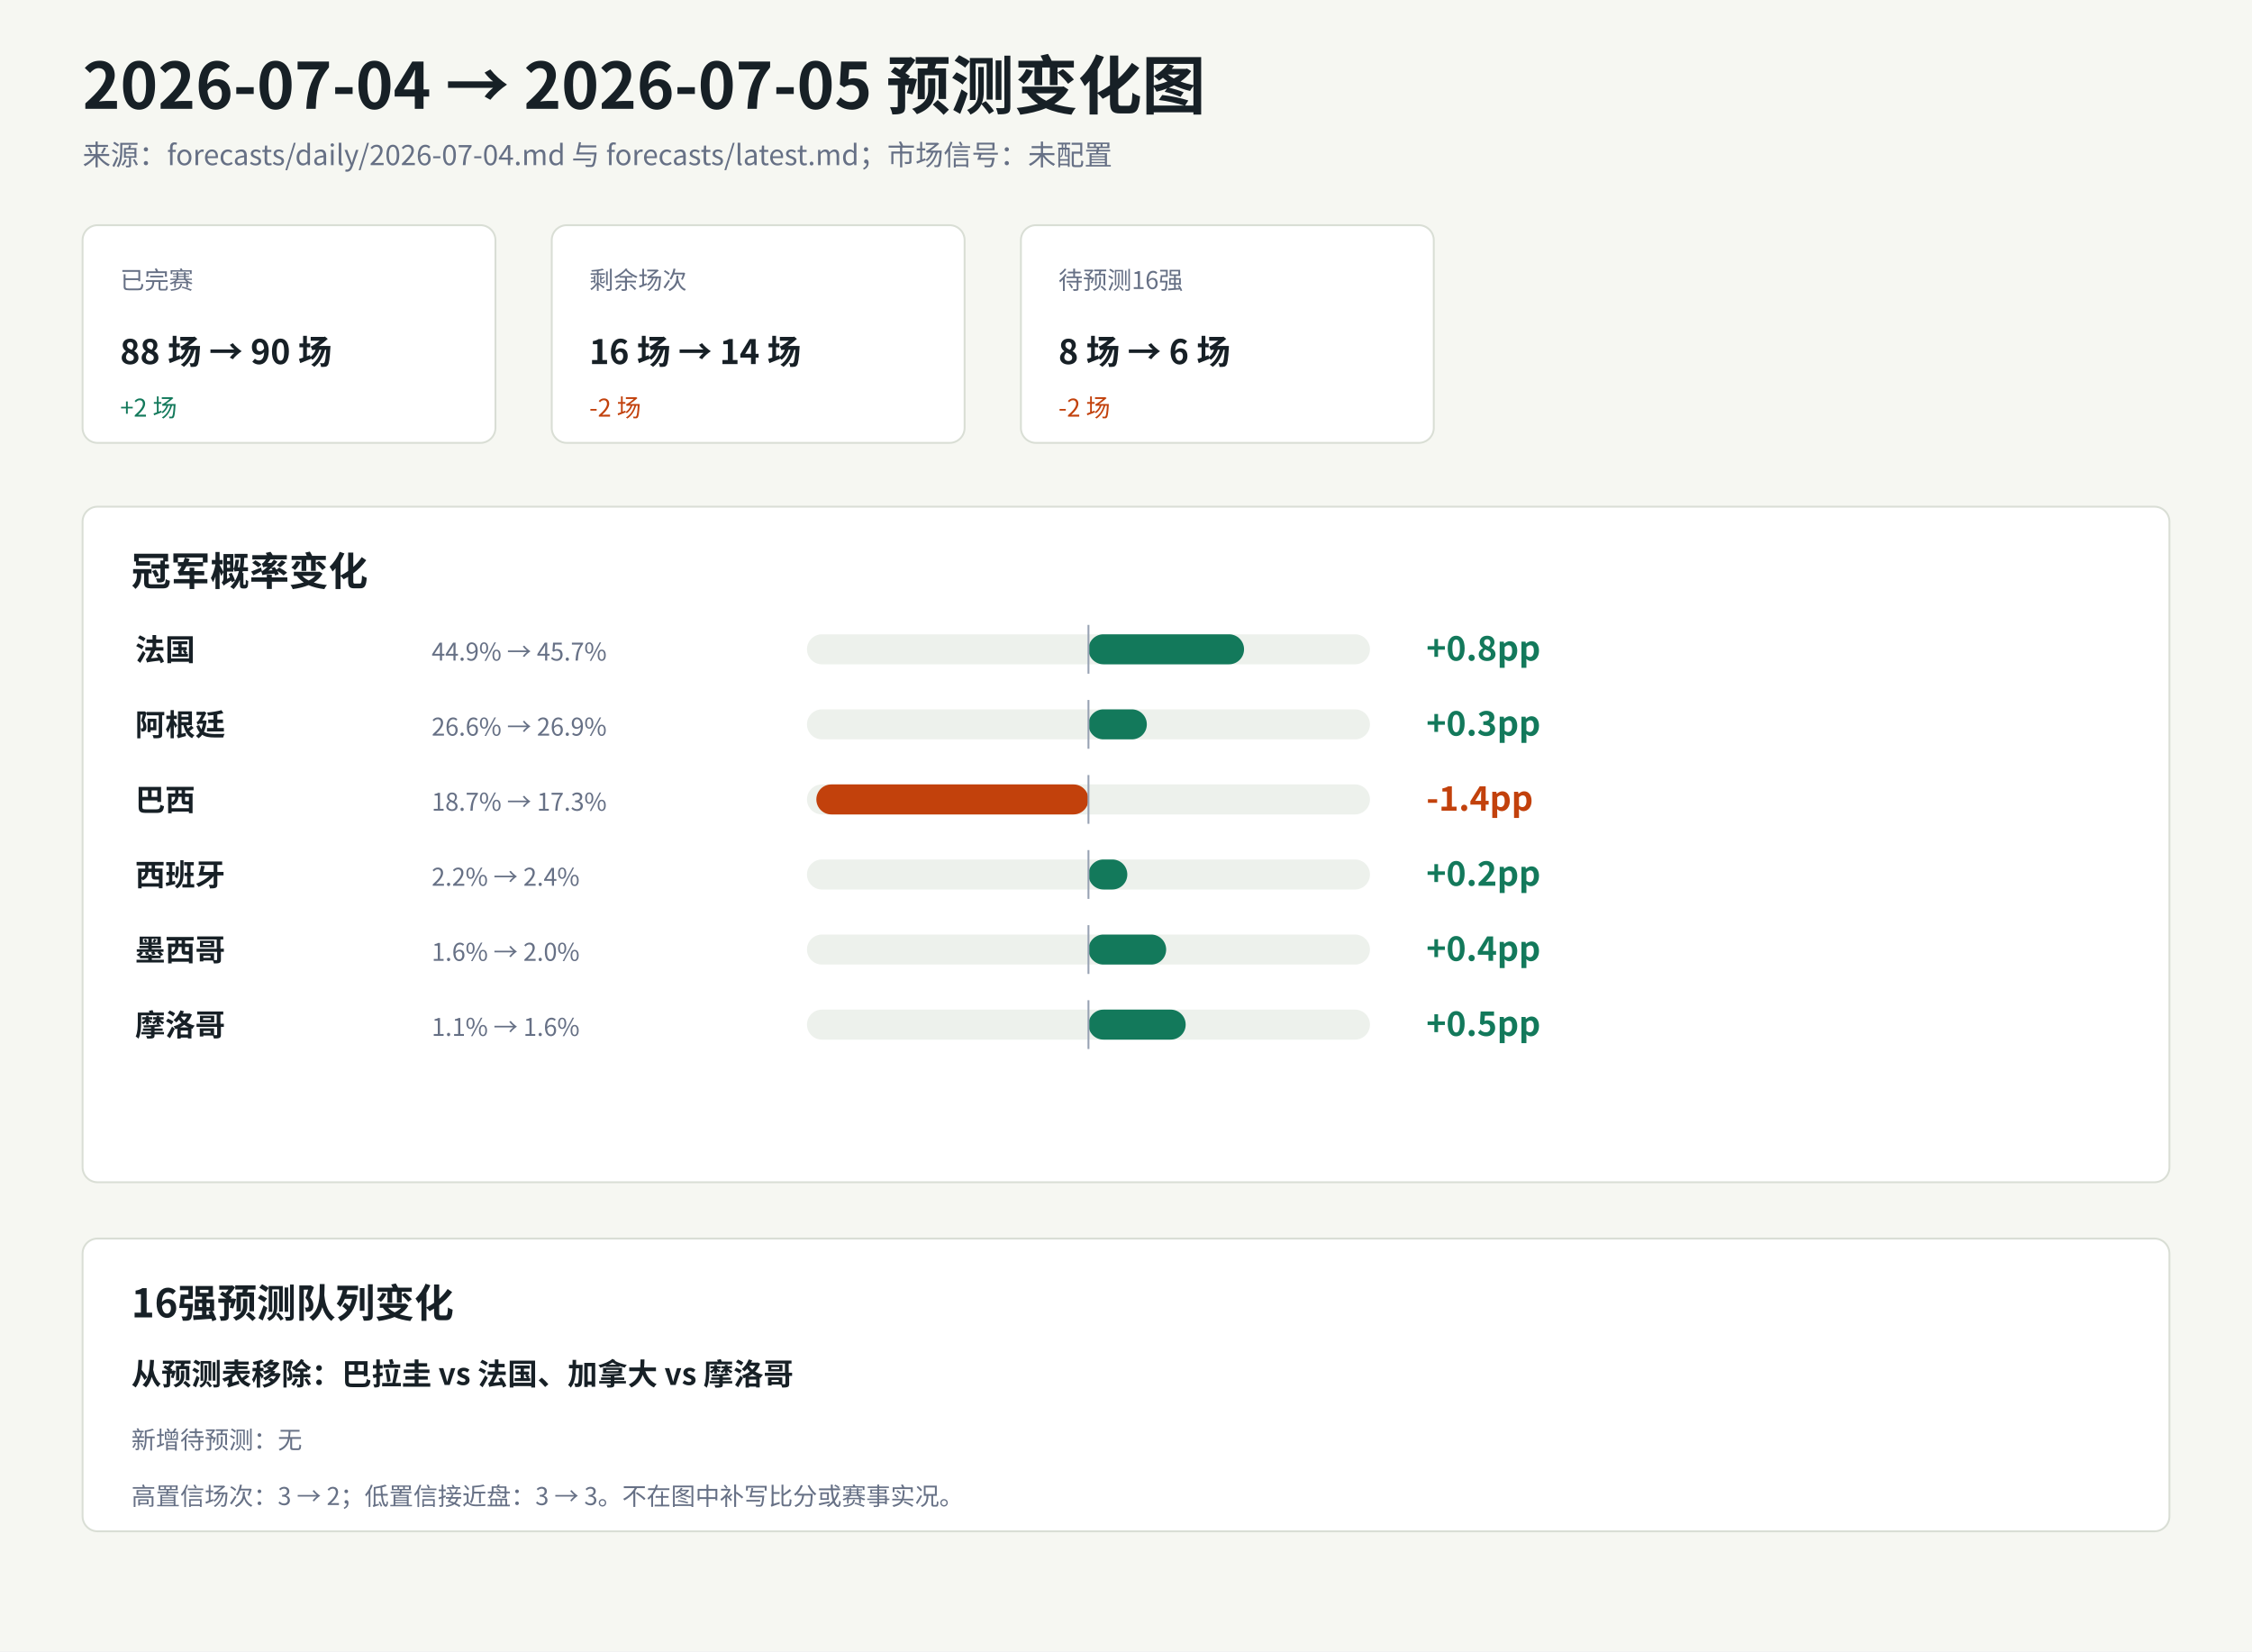
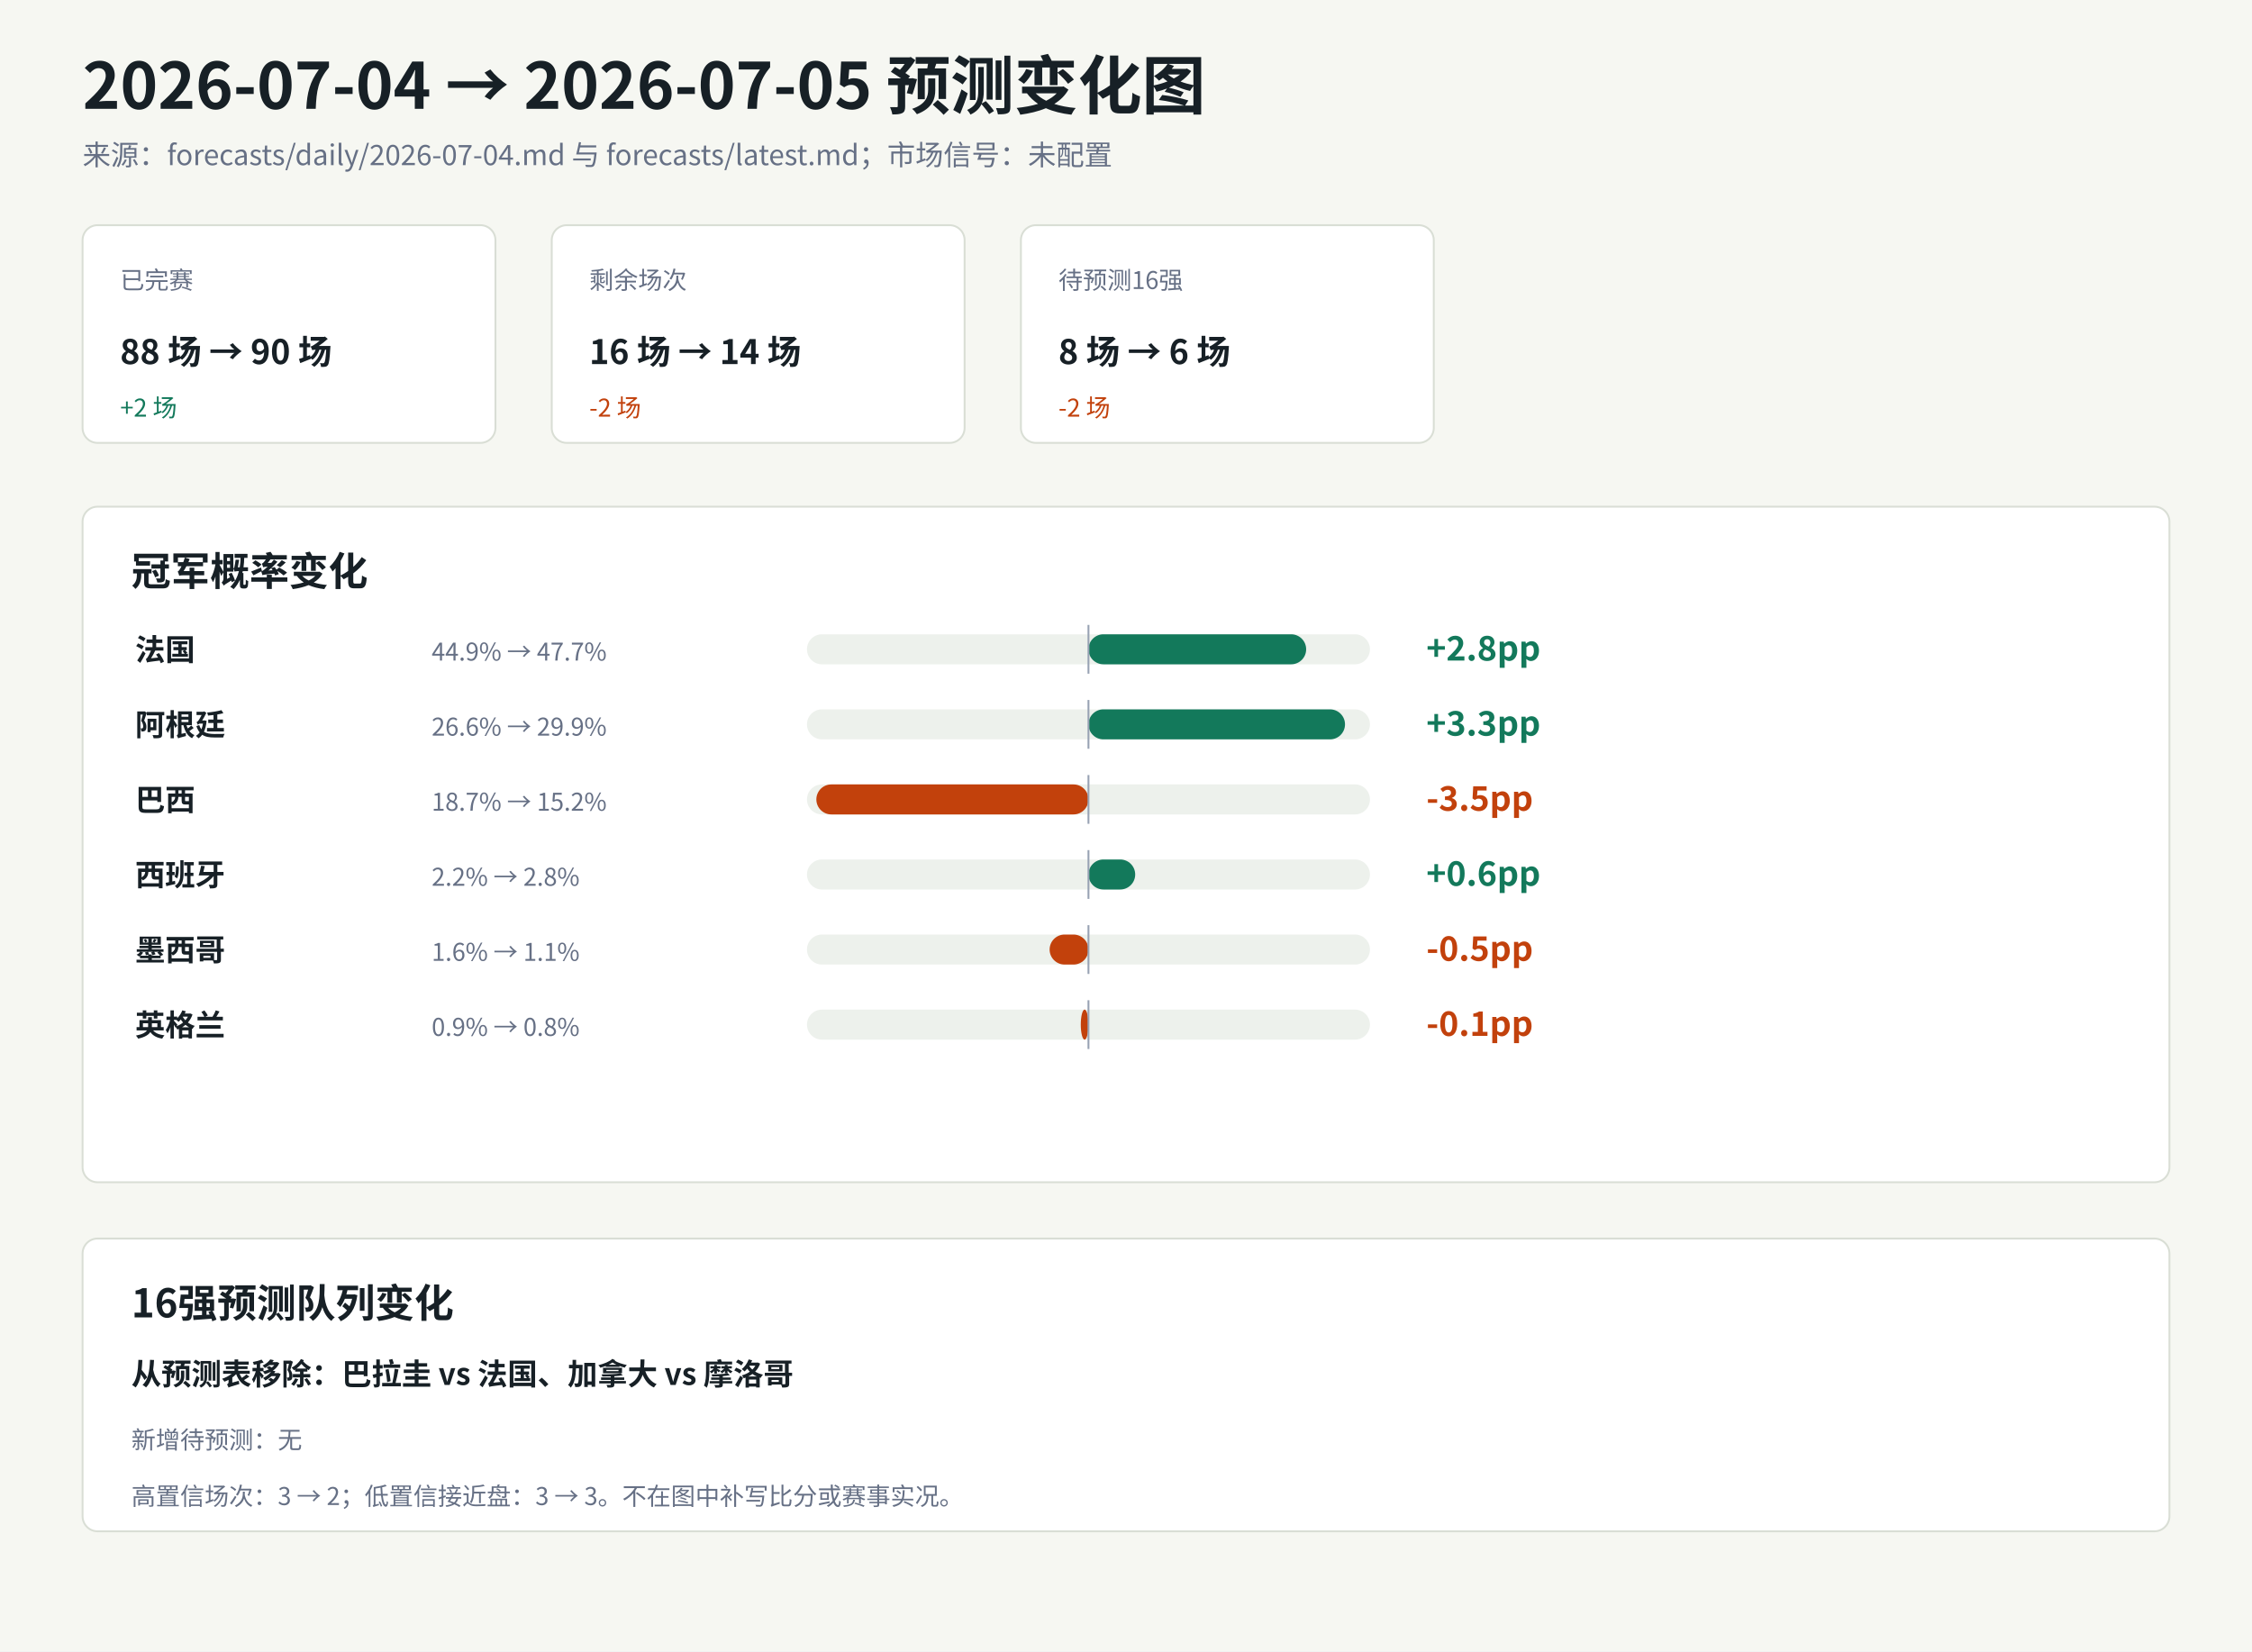
<svg xmlns="http://www.w3.org/2000/svg" width="1200" height="880" viewBox="0 0 1200 880" role="img" aria-label="世界杯预测变化图">
  <style>text{font-family:-apple-system,BlinkMacSystemFont,"Segoe UI","PingFang SC","Noto Sans CJK SC",Arial,sans-serif}.bg{fill:#f6f7f2}.card{fill:#fff;stroke:#d9ded5}.title{font-size:34px;font-weight:700;fill:#172026}.subtitle{font-size:15px;fill:#667085}.h{font-size:21px;font-weight:700;fill:#172026}.label{font-size:16px;font-weight:600;fill:#172026}.small{font-size:13px;fill:#667085}.num{font-size:18px;font-weight:700;fill:#172026}.pos{fill:#13795b}.neg{fill:#c2410c}.zero{fill:#667085}.barbg{fill:#edf1ec}.green{fill:#13795b}.red{fill:#c2410c}</style>
  <rect width="1200" height="880" class="bg" />
  <text x="44" y="58" class="title">2026-07-04 → 2026-07-05 预测变化图</text>
  <text x="44" y="88" class="subtitle">来源：forecasts/daily/2026-07-04.md 与 forecasts/latest.md；市场信号：未配置</text>
  <rect x="44" y="120" width="220" height="116" rx="8" class="card" />
  <text x="64" y="154" class="small">已完赛</text>
  <text x="64" y="194" class="num">88 场 → 90 场</text>
  <text x="64" y="222" class="small pos">+2 场</text>
  <rect x="294" y="120" width="220" height="116" rx="8" class="card" />
  <text x="314" y="154" class="small">剩余场次</text>
  <text x="314" y="194" class="num">16 场 → 14 场</text>
  <text x="314" y="222" class="small neg">-2 场</text>
  <rect x="544" y="120" width="220" height="116" rx="8" class="card" />
  <text x="564" y="154" class="small">待预测16强</text>
  <text x="564" y="194" class="num">8 场 → 6 场</text>
  <text x="564" y="222" class="small neg">-2 场</text>
  <rect x="44" y="270" width="1112" height="360" rx="8" class="card" />
  <text x="70" y="312" class="h">冠军概率变化</text>
  <text x="72" y="352" class="label">法国</text>
-   <text x="230" y="352" class="small">44.9% → 45.7%</text>
+   <text x="230" y="352" class="small">44.9% → 47.7%</text>
  <rect x="430" y="338" width="300" height="16" rx="8" class="barbg" />
-   <rect x="580.0" y="338" width="82.9" height="16" rx="8" class="green" />
+   <rect x="580.0" y="338" width="116.0" height="16" rx="8" class="green" />
  <line x1="580" y1="333" x2="580" y2="359" stroke="#98a2b3" stroke-width="1" />
-   <text x="760" y="352" class="num pos">+0.8pp</text>
+   <text x="760" y="352" class="num pos">+2.8pp</text>
  <text x="72" y="392" class="label">阿根廷</text>
-   <text x="230" y="392" class="small">26.6% → 26.9%</text>
+   <text x="230" y="392" class="small">26.6% → 29.9%</text>
  <rect x="430" y="378" width="300" height="16" rx="8" class="barbg" />
-   <rect x="580.0" y="378" width="31.1" height="16" rx="8" class="green" />
+   <rect x="580.0" y="378" width="136.7" height="16" rx="8" class="green" />
  <line x1="580" y1="373" x2="580" y2="399" stroke="#98a2b3" stroke-width="1" />
-   <text x="760" y="392" class="num pos">+0.3pp</text>
+   <text x="760" y="392" class="num pos">+3.3pp</text>
  <text x="72" y="432" class="label">巴西</text>
-   <text x="230" y="432" class="small">18.7% → 17.3%</text>
+   <text x="230" y="432" class="small">18.7% → 15.2%</text>
  <rect x="430" y="418" width="300" height="16" rx="8" class="barbg" />
  <rect x="435.0" y="418" width="145.0" height="16" rx="8" class="red" />
  <line x1="580" y1="413" x2="580" y2="439" stroke="#98a2b3" stroke-width="1" />
-   <text x="760" y="432" class="num neg">-1.4pp</text>
+   <text x="760" y="432" class="num neg">-3.5pp</text>
  <text x="72" y="472" class="label">西班牙</text>
-   <text x="230" y="472" class="small">2.2% → 2.4%</text>
+   <text x="230" y="472" class="small">2.2% → 2.8%</text>
  <rect x="430" y="458" width="300" height="16" rx="8" class="barbg" />
-   <rect x="580.0" y="458" width="20.7" height="16" rx="8" class="green" />
+   <rect x="580.0" y="458" width="24.9" height="16" rx="8" class="green" />
  <line x1="580" y1="453" x2="580" y2="479" stroke="#98a2b3" stroke-width="1" />
-   <text x="760" y="472" class="num pos">+0.2pp</text>
+   <text x="760" y="472" class="num pos">+0.6pp</text>
  <text x="72" y="512" class="label">墨西哥</text>
-   <text x="230" y="512" class="small">1.6% → 2.0%</text>
+   <text x="230" y="512" class="small">1.6% → 1.1%</text>
  <rect x="430" y="498" width="300" height="16" rx="8" class="barbg" />
-   <rect x="580.0" y="498" width="41.4" height="16" rx="8" class="green" />
+   <rect x="559.3" y="498" width="20.7" height="16" rx="8" class="red" />
  <line x1="580" y1="493" x2="580" y2="519" stroke="#98a2b3" stroke-width="1" />
-   <text x="760" y="512" class="num pos">+0.4pp</text>
-   <text x="72" y="552" class="label">摩洛哥</text>
-   <text x="230" y="552" class="small">1.1% → 1.6%</text>
+   <text x="760" y="512" class="num neg">-0.5pp</text>
+   <text x="72" y="552" class="label">英格兰</text>
+   <text x="230" y="552" class="small">0.9% → 0.8%</text>
  <rect x="430" y="538" width="300" height="16" rx="8" class="barbg" />
-   <rect x="580.0" y="538" width="51.8" height="16" rx="8" class="green" />
+   <rect x="575.9" y="538" width="4.1" height="16" rx="8" class="red" />
  <line x1="580" y1="533" x2="580" y2="559" stroke="#98a2b3" stroke-width="1" />
-   <text x="760" y="552" class="num pos">+0.5pp</text>
+   <text x="760" y="552" class="num neg">-0.1pp</text>
  <rect x="44" y="660" width="1112" height="156" rx="8" class="card" />
  <text x="70" y="702" class="h">16强预测队列变化</text>
  <text x="70" y="738" class="label">从预测表移除：巴拉圭 vs 法国、加拿大 vs 摩洛哥</text>
  <text x="70" y="772" class="small">新增待预测：无</text>
  <text x="70" y="802" class="small">高置信场次：3 → 2；低置信接近盘：3 → 3。不在图中补写比分或赛事实况。</text>
</svg>
